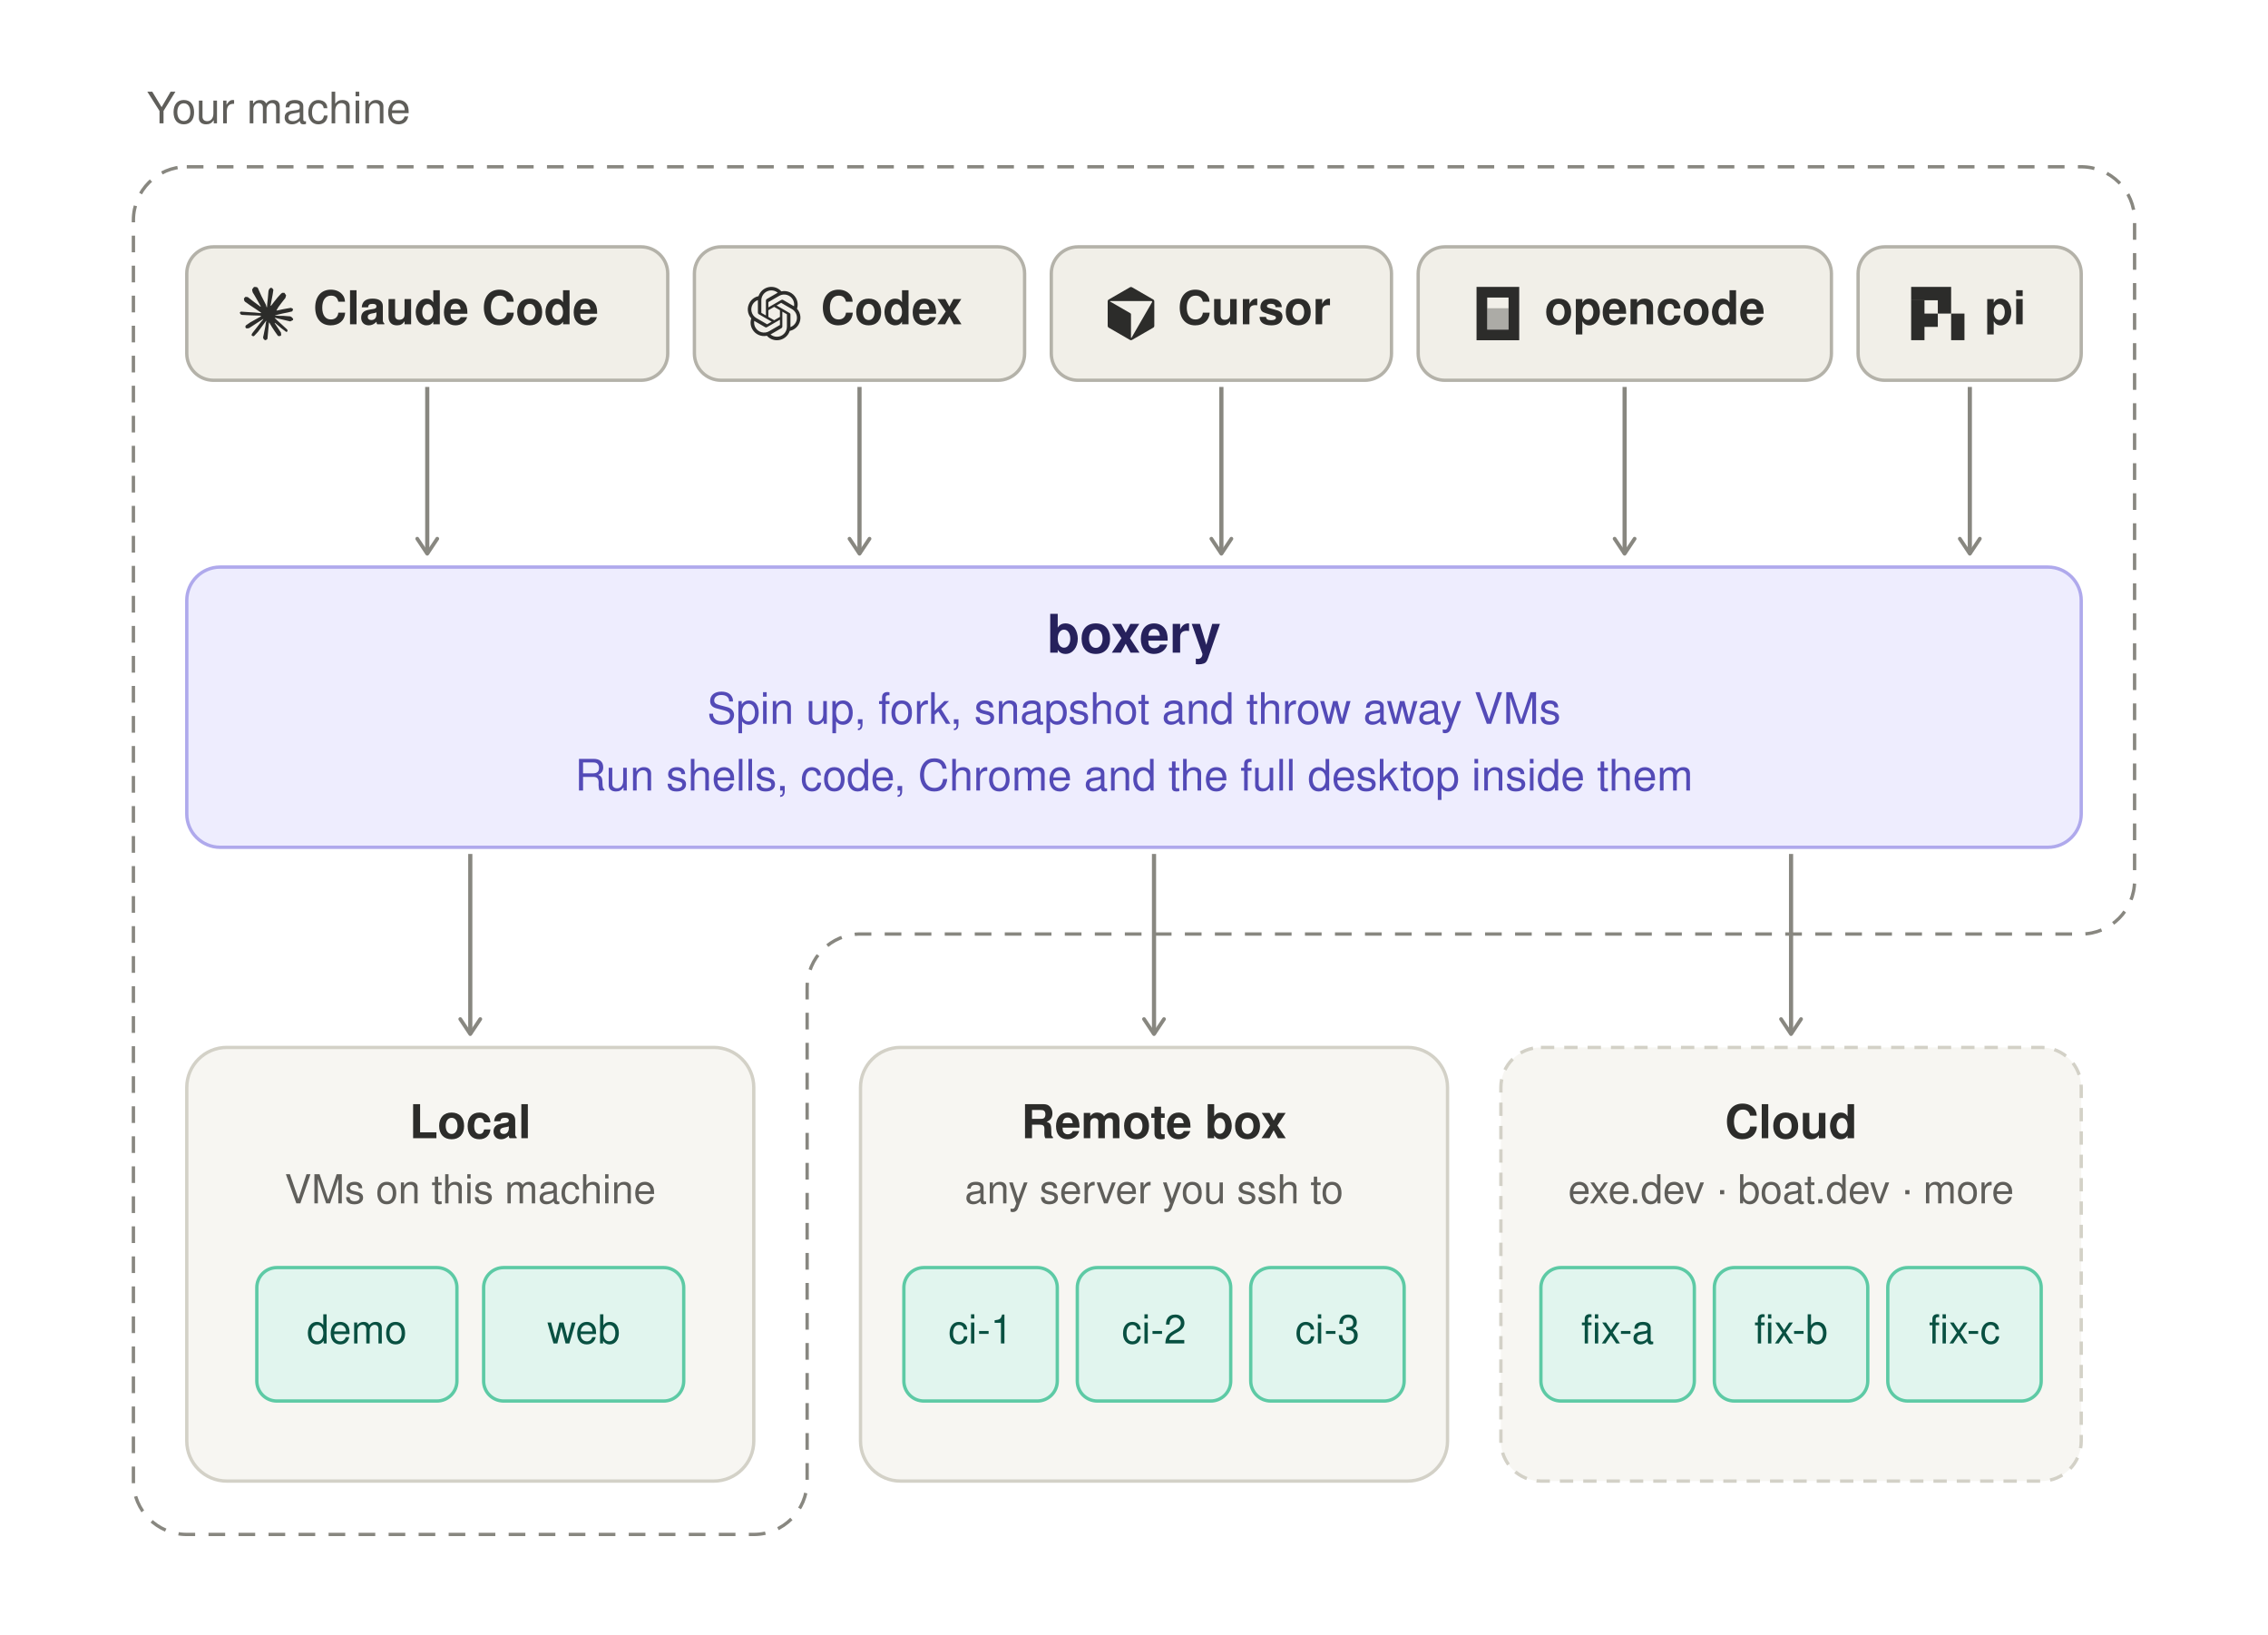
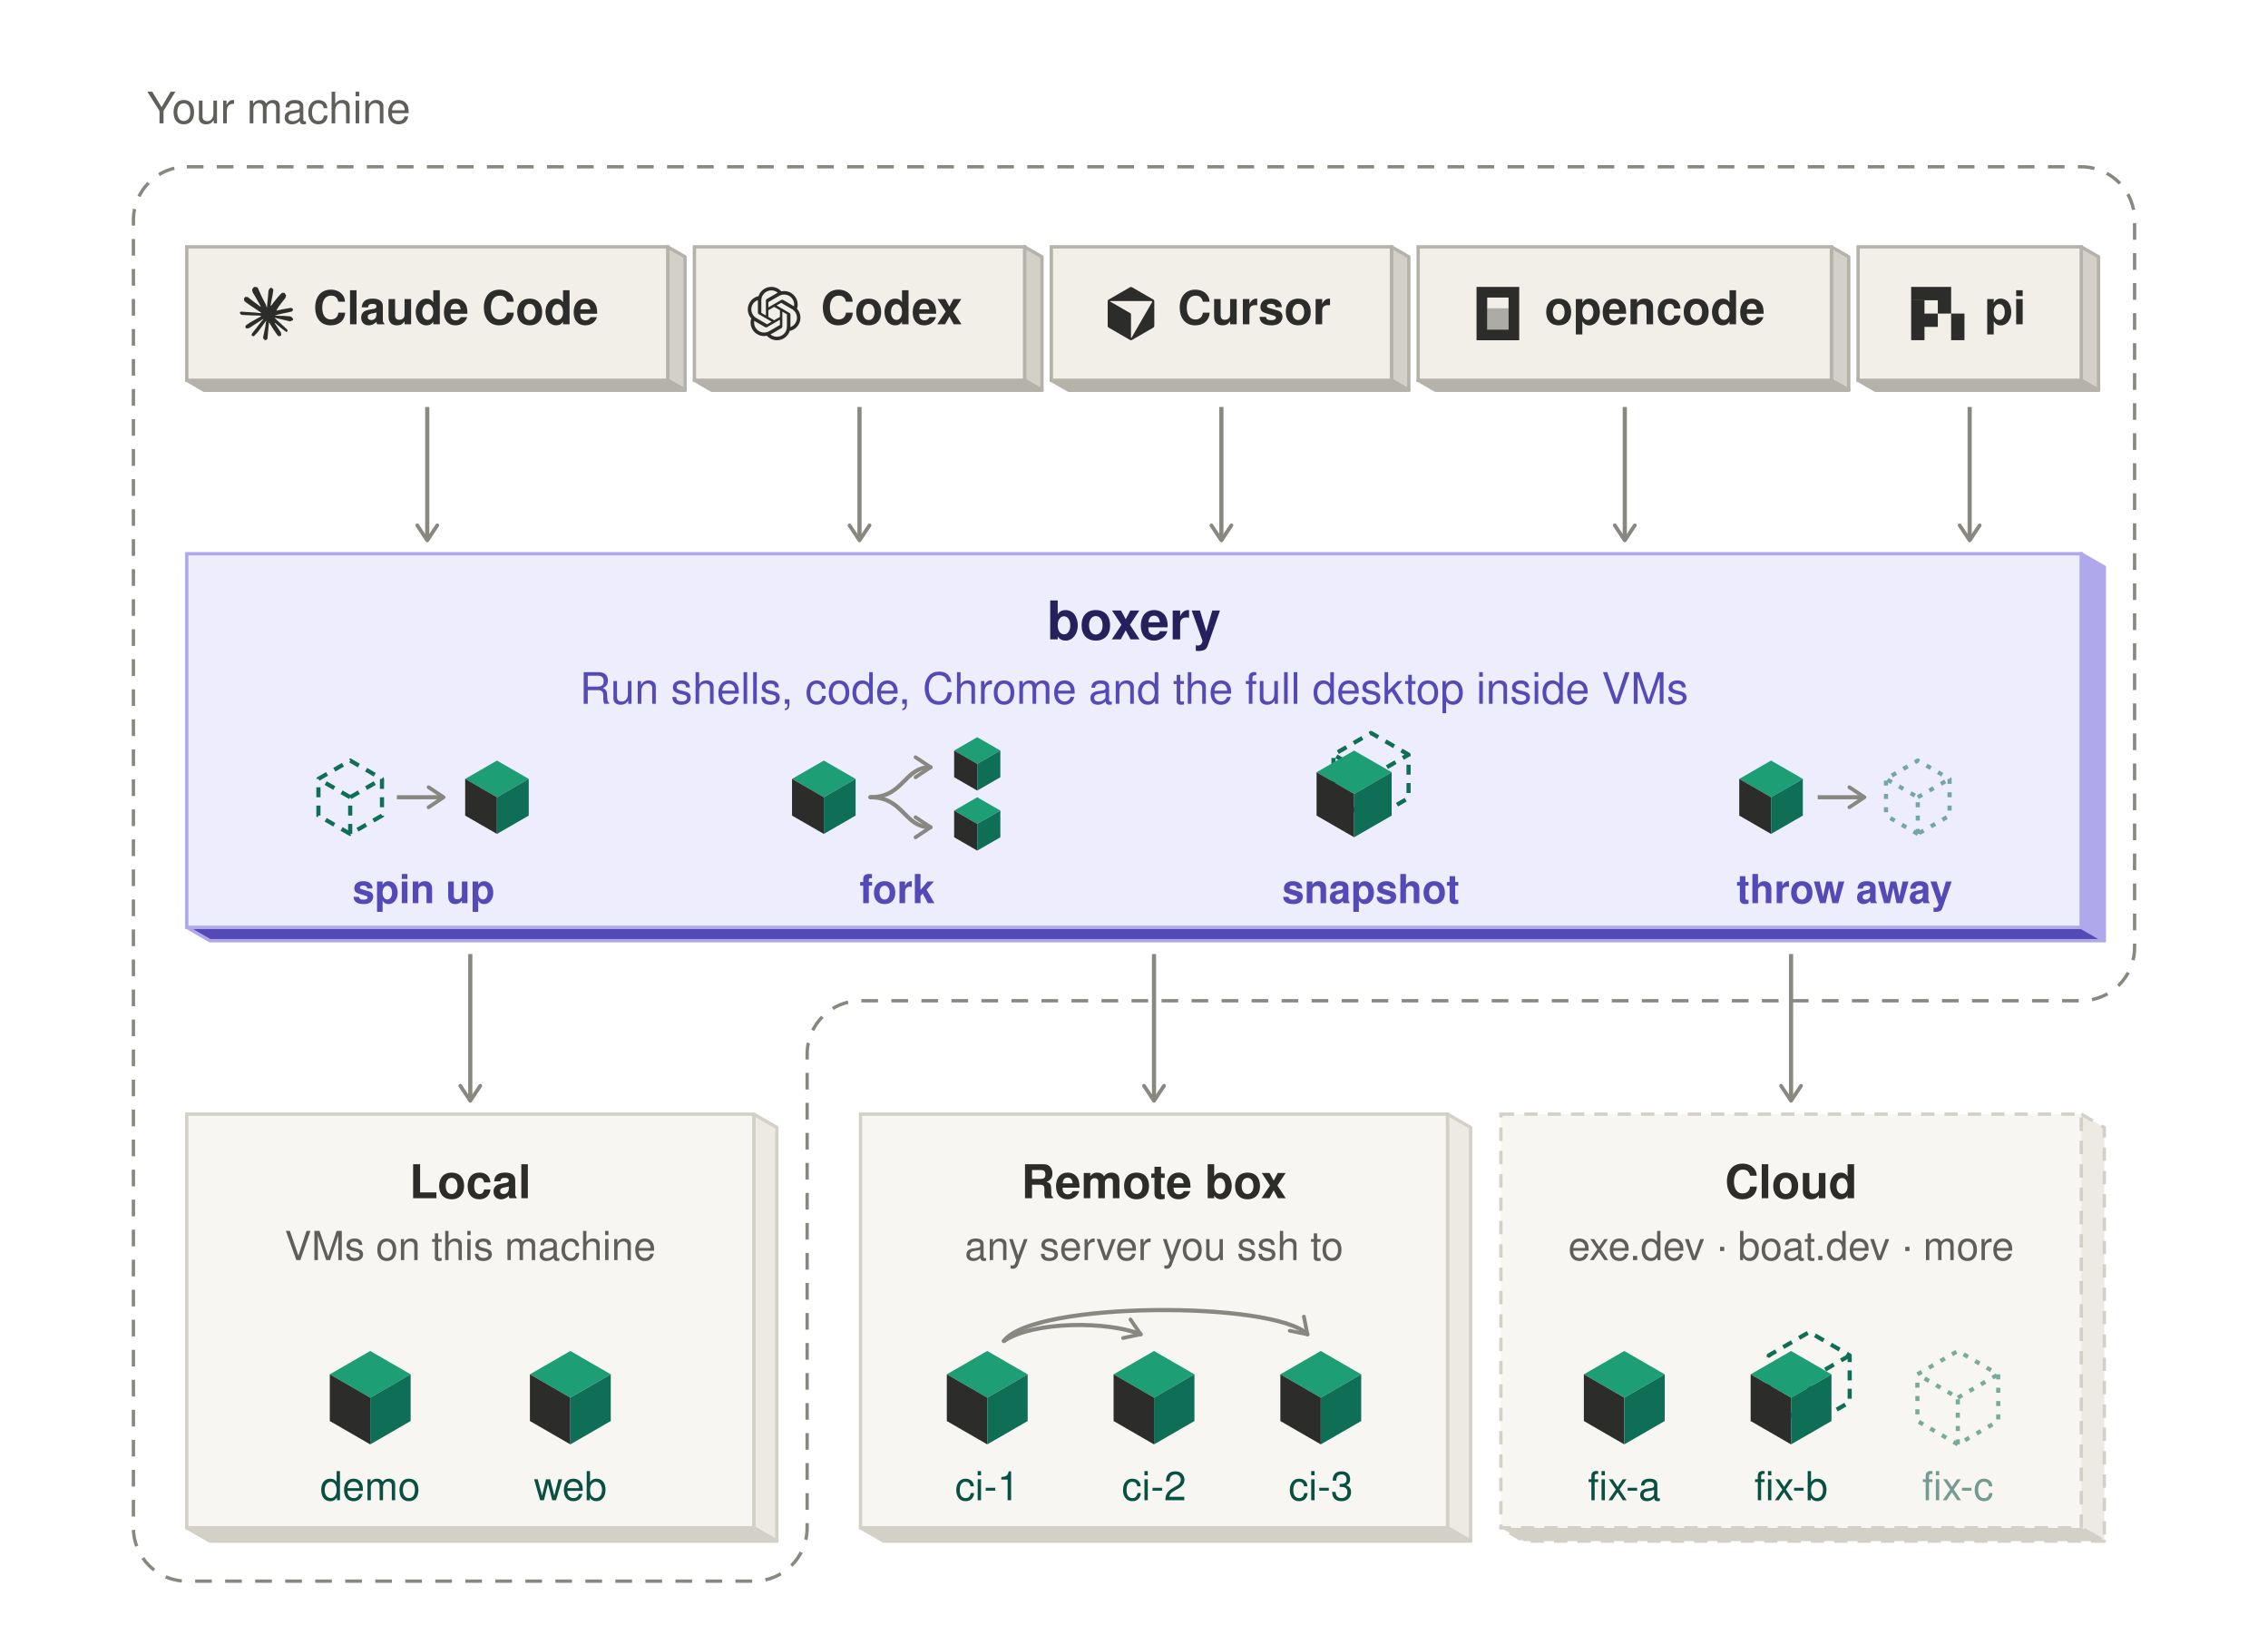
<svg xmlns="http://www.w3.org/2000/svg" viewBox="0 0 680 490" width="680" height="490" role="img" aria-labelledby="t d">
  <defs>
    <marker id="arrow" viewBox="0 0 10 10" refX="8" refY="5" markerWidth="6" markerHeight="6" orient="auto-start-reverse">
      <path d="M2 1L8 5L2 9" fill="none" stroke="#888780" stroke-width="1.5" stroke-linecap="round" stroke-linejoin="round" />
    </marker>
  </defs>
  <g font-family="-apple-system, BlinkMacSystemFont, 'Segoe UI', Helvetica, Arial, sans-serif" text-anchor="middle" dominant-baseline="central">
-     <text x="44" y="34" text-anchor="start" font-size="13" fill="#5F5E5A">Your machine</text>
-     <path d="M56 50 H624 A16 16 0 0 1 640 66 V264 A16 16 0 0 1 624 280 H258 A16 16 0 0 0 242 296 V444 A16 16 0 0 1 226 460 H56 A16 16 0 0 1 40 444 V66 A16 16 0 0 1 56 50 Z" fill="none" stroke="#888780" stroke-width="1" stroke-dasharray="5 4" />
-     <rect x="56" y="74" width="144.2" height="40" rx="8" fill="#F1EFE8" stroke="#B4B2A9" />
-     <svg x="71.9" y="86.0" width="16" height="16" viewBox="0 0 24 24" fill="#2C2C2A">
+     <text x="44" y="34" font-size="13" text-anchor="start" fill="#5F5E5A">Your machine</text>
+     <path d="M56 50 H624 A16 16 0 0 1 640 66 V284 A16 16 0 0 1 624 300 H258 A16 16 0 0 0 242 316 V458 A16 16 0 0 1 226 474 H56 A16 16 0 0 1 40 458 V66 A16 16 0 0 1 56 50 Z" fill="none" stroke="#888780" stroke-width="1" stroke-dasharray="5 4" />
+     <polygon points="200.20,74.00 205.40,77.00 205.40,117.00 200.20,114.00" fill="#D3D1C7" stroke="#B4B2A9" stroke-width="1" stroke-linejoin="round" />
+     <polygon points="56.00,114.00 200.20,114.00 205.40,117.00 61.20,117.00" fill="#B4B2A9" stroke="#B4B2A9" stroke-width="1" stroke-linejoin="round" />
+     <rect x="56" y="74" width="144.2" height="40" fill="#F1EFE8" stroke="#B4B2A9" />
+     <svg x="71.9" y="86" width="16" height="16" viewBox="0 0 24 24" fill="#2C2C2A">
      <path d="m4.714 15.956 4.717-2.647.079-.231-.079-.128h-.231l-.789-.049-2.696-.073-2.337-.097-2.265-.121-.571-.121-.534-.704.055-.352.48-.322.686.061 1.518.103 2.277.158 1.651.097 2.447.255h.389l.055-.158-.134-.097-.103-.097L6.973 9.836l-2.55-1.688-1.336-.971-.723-.492-.364-.461-.158-1.008.656-.723.88.061.225.061.892.686 1.906 1.475 2.489 1.834.364.303.146-.103.018-.073-.164-.273-1.354-2.447-1.445-2.489-.643-1.032-.17-.619c-.061-.255-.103-.467-.103-.729L6.287.134 6.7 0l.996.134.419.364.619 1.415 1.002 2.228 1.554 3.03.455.898.243.832.091.255h.158v-.146l.128-1.706.237-2.095.231-2.696.079-.759.376-.911.747-.492.583.279.48.686-.067.443-.285 1.852-.559 2.902-.364 1.943h.212l.243-.243.984-1.305 1.651-2.064.729-.82.85-.905.546-.431h1.032l.759 1.129-.34 1.166-1.062 1.348-.88 1.141-1.263 1.7-.789 1.36.073.109.188-.018 2.853-.607 1.542-.279 1.84-.316.832.389.091.395-.328.807-1.967.486-2.307.461-3.436.814-.043.03.049.061 1.548.146.662.036h1.621l3.018.225.789.522.474.638-.079.486-1.214.619-1.639-.389-3.825-.911-1.311-.328h-.182v.109l1.093 1.069 2.003 1.809 2.507 2.331.128.577-.322.455-.34-.049-2.204-1.657-.85-.747-1.925-1.621h-.128v.17l.443.65 2.344 3.521.121 1.081-.17.352-.607.212-.668-.121-1.372-1.925L14.38 17.959l-1.141-1.943-.14.079-.674 7.255-.316.37-.729.279-.607-.461-.322-.747.322-1.475.389-1.925.316-1.53.285-1.9.17-.631-.012-.043-.14.018-1.433 1.967-2.18 2.945-1.724 1.846-.413.164-.716-.37.067-.662.401-.589 2.386-3.036 1.439-1.882.929-1.087-.006-.158h-.055l-6.338 4.116-1.129.146-.486-.455.061-.747.231-.243 1.906-1.311Z" />
    </svg>
-     <text x="93.9" y="94" text-anchor="start" font-size="14" font-weight="600" fill="#2C2C2A">Claude Code</text>
-     <line x1="128.1" y1="116" x2="128.1" y2="166" stroke="#888780" stroke-width="1.25" marker-end="url(#arrow)" />
-     <rect x="208.2" y="74" width="99" height="40" rx="8" fill="#F1EFE8" stroke="#B4B2A9" />
-     <svg x="224.1" y="86.0" width="16" height="16" viewBox="0 0 24 24" fill="#2C2C2A">
+     <text x="93.9" y="94" font-size="14" font-weight="600" text-anchor="start" fill="#2C2C2A">Claude Code</text>
+     <line x1="128.1" y1="122" x2="128.1" y2="162" stroke="#888780" stroke-width="1.25" marker-end="url(#arrow)" />
+     <polygon points="307.20,74.00 312.40,77.00 312.40,117.00 307.20,114.00" fill="#D3D1C7" stroke="#B4B2A9" stroke-width="1" stroke-linejoin="round" />
+     <polygon points="208.20,114.00 307.20,114.00 312.40,117.00 213.40,117.00" fill="#B4B2A9" stroke="#B4B2A9" stroke-width="1" stroke-linejoin="round" />
+     <rect x="208.2" y="74" width="99" height="40" fill="#F1EFE8" stroke="#B4B2A9" />
+     <svg x="224.1" y="86" width="16" height="16" viewBox="0 0 24 24" fill="#2C2C2A">
      <path d="M22.282 9.821a5.985 5.985 0 0 0-.516-4.911 6.046 6.046 0 0 0-6.51-2.9A6.065 6.065 0 0 0 4.981 4.182a5.985 5.985 0 0 0-3.998 2.9 6.046 6.046 0 0 0 .743 7.097 5.98 5.98 0 0 0 .511 4.911 6.051 6.051 0 0 0 6.515 2.9A5.985 5.985 0 0 0 13.26 24a6.056 6.056 0 0 0 5.772-4.206 5.989 5.989 0 0 0 3.998-2.9 6.056 6.056 0 0 0-.748-7.073zm-9.022 12.608a4.476 4.476 0 0 1-2.876-1.041l.142-.08 4.778-2.758a.795.795 0 0 0 .393-.681v-6.737l2.02 1.169a.071.071 0 0 1 .038.052v5.583a4.504 4.504 0 0 1-4.495 4.494zm-9.661-4.125a4.471 4.471 0 0 1-.535-3.014l.142.085 4.783 2.758a.771.771 0 0 0 .781 0l5.843-3.369v2.332a.08.08 0 0 1-.033.061L9.74 19.95a4.499 4.499 0 0 1-6.141-1.646zM2.341 7.896a4.485 4.485 0 0 1 2.365-1.973V11.6a.766.766 0 0 0 .388.676l5.814 3.354-2.02 1.169a.076.076 0 0 1-.071 0l-4.83-2.787A4.504 4.504 0 0 1 2.341 7.872zm16.596 3.856L13.104 8.364 15.119 7.2a.076.076 0 0 1 .071 0l4.83 2.791a4.494 4.494 0 0 1-.676 8.104v-5.677a.79.79 0 0 0-.407-.667zm2.011-3.023l-.142-.085-4.774-2.782a.776.776 0 0 0-.785 0L9.409 9.23V6.897a.066.066 0 0 1 .028-.061l4.83-2.787a4.499 4.499 0 0 1 6.68 4.66zM8.306 12.863l-2.02-1.164a.08.08 0 0 1-.038-.057V6.074a4.499 4.499 0 0 1 7.376-3.454l-.142.081L8.704 5.459a.795.795 0 0 0-.393.681zm1.098-2.365l2.602-1.5 2.607 1.5v2.999l-2.597 1.5-2.607-1.5Z" />
    </svg>
-     <text x="246.1" y="94" text-anchor="start" font-size="14" font-weight="600" fill="#2C2C2A">Codex</text>
-     <line x1="257.7" y1="116" x2="257.7" y2="166" stroke="#888780" stroke-width="1.25" marker-end="url(#arrow)" />
-     <rect x="315.2" y="74" width="102" height="40" rx="8" fill="#F1EFE8" stroke="#B4B2A9" />
-     <svg x="331.1" y="86.0" width="16" height="16" viewBox="88 66 336 380" fill="#2C2C2A">
+     <text x="246.1" y="94" font-size="14" font-weight="600" text-anchor="start" fill="#2C2C2A">Codex</text>
+     <line x1="257.7" y1="122" x2="257.7" y2="162" stroke="#888780" stroke-width="1.25" marker-end="url(#arrow)" />
+     <polygon points="417.20,74.00 422.40,77.00 422.40,117.00 417.20,114.00" fill="#D3D1C7" stroke="#B4B2A9" stroke-width="1" stroke-linejoin="round" />
+     <polygon points="315.20,114.00 417.20,114.00 422.40,117.00 320.40,117.00" fill="#B4B2A9" stroke="#B4B2A9" stroke-width="1" stroke-linejoin="round" />
+     <rect x="315.2" y="74" width="102" height="40" fill="#F1EFE8" stroke="#B4B2A9" />
+     <svg x="331.1" y="86" width="16" height="16" viewBox="88 66 336 380" fill="#2C2C2A">
      <path fill-rule="evenodd" d="m415.348 156.575-151.504-87.47c-4.865-2.809-10.868-2.809-15.733 0l-151.496 87.47c-4.09 2.361-6.615 6.728-6.615 11.458v176.383c0 4.73 2.525 9.097 6.615 11.459l151.503 87.469c4.865 2.81 10.868 2.81 15.733 0l151.504-87.469c4.09-2.362 6.615-6.729 6.615-11.459v-176.383c0-4.73-2.525-9.097-6.615-11.458zm-9.517 18.528-146.254 253.319c-.989 1.707-3.599 1.01-3.599-.967v-165.871c0-3.314-1.771-6.38-4.645-8.044l-143.644-82.932c-1.707-.989-1.01-3.599.967-3.599h292.51c4.153 0 6.749 4.502 4.672 8.101h-.007z" />
    </svg>
-     <text x="353.1" y="94" text-anchor="start" font-size="14" font-weight="600" fill="#2C2C2A">Cursor</text>
-     <line x1="366.2" y1="116" x2="366.2" y2="166" stroke="#888780" stroke-width="1.25" marker-end="url(#arrow)" />
-     <rect x="425.2" y="74" width="123.9" height="40" rx="8" fill="#F1EFE8" stroke="#B4B2A9" />
-     <svg x="441.1" y="86.0" width="16" height="16" viewBox="0 6 24 30" fill="#2C2C2A">
+     <text x="353.1" y="94" font-size="14" font-weight="600" text-anchor="start" fill="#2C2C2A">Cursor</text>
+     <line x1="366.2" y1="122" x2="366.2" y2="162" stroke="#888780" stroke-width="1.25" marker-end="url(#arrow)" />
+     <polygon points="549.10,74.00 554.30,77.00 554.30,117.00 549.10,114.00" fill="#D3D1C7" stroke="#B4B2A9" stroke-width="1" stroke-linejoin="round" />
+     <polygon points="425.20,114.00 549.10,114.00 554.30,117.00 430.40,117.00" fill="#B4B2A9" stroke="#B4B2A9" stroke-width="1" stroke-linejoin="round" />
+     <rect x="425.2" y="74" width="123.9" height="40" fill="#F1EFE8" stroke="#B4B2A9" />
+     <svg x="441.1" y="86" width="16" height="16" viewBox="0 6 24 30" fill="#2C2C2A">
      <path d="M18 30H6V18H18V30Z" opacity="0.35" />
      <path d="M18 12H6V30H18V12ZM24 36H0V6H24V36Z" />
    </svg>
-     <text x="463.1" y="94" text-anchor="start" font-size="14" font-weight="600" fill="#2C2C2A">opencode</text>
-     <line x1="487.1" y1="116" x2="487.1" y2="166" stroke="#888780" stroke-width="1.25" marker-end="url(#arrow)" />
-     <rect x="557.1" y="74" width="66.9" height="40" rx="8" fill="#F1EFE8" stroke="#B4B2A9" />
-     <svg x="573" y="86.0" width="16" height="16" viewBox="165 165 470 470" fill="#2C2C2A">
+     <text x="463.1" y="94" font-size="14" font-weight="600" text-anchor="start" fill="#2C2C2A">opencode</text>
+     <line x1="487.15" y1="122" x2="487.15" y2="162" stroke="#888780" stroke-width="1.25" marker-end="url(#arrow)" />
+     <polygon points="624.00,74.00 629.20,77.00 629.20,117.00 624.00,114.00" fill="#D3D1C7" stroke="#B4B2A9" stroke-width="1" stroke-linejoin="round" />
+     <polygon points="557.10,114.00 624.00,114.00 629.20,117.00 562.30,117.00" fill="#B4B2A9" stroke="#B4B2A9" stroke-width="1" stroke-linejoin="round" />
+     <rect x="557.1" y="74" width="66.9" height="40" fill="#F1EFE8" stroke="#B4B2A9" />
+     <svg x="573" y="86" width="16" height="16" viewBox="165 165 470 470" fill="#2C2C2A">
      <path d="M165.29 165.29H517.36V400H400V282.65H165.29Z" />
      <path d="M165.29 282.65H282.65V400H400V517.36H282.65V634.72H165.29Z" />
      <path d="M517.36 400H634.72V634.72H517.36Z" />
    </svg>
-     <text x="595" y="94" text-anchor="start" font-size="14" font-weight="600" fill="#2C2C2A">pi</text>
-     <line x1="590.6" y1="116" x2="590.6" y2="166" stroke="#888780" stroke-width="1.25" marker-end="url(#arrow)" />
-     <rect x="56" y="170" width="568" height="84" rx="10" fill="#EEEDFE" stroke="#AFA9EC" />
-     <text x="340" y="192" font-size="16" font-weight="600" fill="#26215C">boxery</text>
-     <text x="340" y="214" font-size="13" fill="#534AB7">Spin up, fork, snapshot and throw away VMs</text>
-     <text x="340" y="234" font-size="13" fill="#534AB7">Run shells, code, Chrome and the full desktop inside them</text>
-     <line x1="141" y1="256" x2="141" y2="310" stroke="#888780" stroke-width="1.25" marker-end="url(#arrow)" />
-     <rect x="56" y="314" width="170" height="130" rx="12" fill="#F7F6F2" stroke="#D3D1C7" />
-     <text x="141" y="338" font-size="14" font-weight="600" fill="#2C2C2A">Local</text>
-     <text x="141" y="358" font-size="12" fill="#5F5E5A">VMs on this machine</text>
-     <rect x="77" y="380" width="60" height="40" rx="6" fill="#E1F5EE" stroke="#5DCAA5" />
-     <text x="107" y="400" font-size="12" fill="#085041">demo</text>
-     <rect x="145" y="380" width="60" height="40" rx="6" fill="#E1F5EE" stroke="#5DCAA5" />
-     <text x="175" y="400" font-size="12" fill="#085041">web</text>
-     <line x1="346" y1="256" x2="346" y2="310" stroke="#888780" stroke-width="1.25" marker-end="url(#arrow)" />
-     <rect x="258" y="314" width="176" height="130" rx="12" fill="#F7F6F2" stroke="#D3D1C7" />
-     <text x="346" y="338" font-size="14" font-weight="600" fill="#2C2C2A">Remote box</text>
-     <text x="346" y="358" font-size="12" fill="#5F5E5A">any server you ssh to</text>
-     <rect x="271" y="380" width="46" height="40" rx="6" fill="#E1F5EE" stroke="#5DCAA5" />
-     <text x="294" y="400" font-size="12" fill="#085041">ci-1</text>
-     <rect x="323" y="380" width="46" height="40" rx="6" fill="#E1F5EE" stroke="#5DCAA5" />
-     <text x="346" y="400" font-size="12" fill="#085041">ci-2</text>
-     <rect x="375" y="380" width="46" height="40" rx="6" fill="#E1F5EE" stroke="#5DCAA5" />
-     <text x="398" y="400" font-size="12" fill="#085041">ci-3</text>
-     <line x1="537" y1="256" x2="537" y2="310" stroke="#888780" stroke-width="1.25" marker-end="url(#arrow)" />
-     <rect x="450" y="314" width="174" height="130" rx="12" fill="#F7F6F2" stroke="#D3D1C7" stroke-dasharray="4 3" />
-     <text x="537" y="338" font-size="14" font-weight="600" fill="#2C2C2A">Cloud</text>
-     <text x="537" y="358" font-size="12" fill="#5F5E5A">exe.dev · boat.dev · more</text>
-     <rect x="462" y="380" width="46" height="40" rx="6" fill="#E1F5EE" stroke="#5DCAA5" />
-     <text x="485" y="400" font-size="12" fill="#085041">fix-a</text>
-     <rect x="514" y="380" width="46" height="40" rx="6" fill="#E1F5EE" stroke="#5DCAA5" />
-     <text x="537" y="400" font-size="12" fill="#085041">fix-b</text>
-     <rect x="566" y="380" width="46" height="40" rx="6" fill="#E1F5EE" stroke="#5DCAA5" />
-     <text x="589" y="400" font-size="12" fill="#085041">fix-c</text>
+     <text x="595" y="94" font-size="14" font-weight="600" text-anchor="start" fill="#2C2C2A">pi</text>
+     <line x1="590.55" y1="122" x2="590.55" y2="162" stroke="#888780" stroke-width="1.25" marker-end="url(#arrow)" />
+     <polygon points="624.00,166.00 630.93,170.00 630.93,282.00 624.00,278.00" fill="#AFA9EC" stroke="#AFA9EC" stroke-width="1" stroke-linejoin="round" />
+     <polygon points="56.00,278.00 624.00,278.00 630.93,282.00 62.93,282.00" fill="#534AB7" stroke="#AFA9EC" stroke-width="1" stroke-linejoin="round" />
+     <rect x="56" y="166" width="568" height="112" fill="#EEEDFE" stroke="#AFA9EC" />
+     <text x="340" y="188" font-size="16" font-weight="600" fill="#26215C">boxery</text>
+     <text x="340" y="208" font-size="13" fill="#534AB7">Run shells, code, Chrome and the full desktop inside VMs</text>
+     <g fill="none" stroke="#0F6E56" stroke-width="1.25" stroke-linejoin="round" stroke-dasharray="3 2.5">
+       <polygon points="105.00,250.00 95.47,244.50 95.47,233.50 105.00,228.00 114.53,233.50 114.53,244.50" />
+       <path d="M105.00 250.00 V239.00 L95.47 233.50 M105.00 239.00 L114.53 233.50" />
+     </g>
+     <line x1="119" y1="239" x2="133" y2="239" stroke="#888780" stroke-width="1.25" marker-end="url(#arrow)" />
+     <polygon points="149.00,239.00 158.53,233.50 149.00,228.00 139.47,233.50" fill="#1D9E75" />
+     <polygon points="149.00,250.00 139.47,244.50 139.47,233.50 149.00,239.00" fill="#2C2C2A" />
+     <polygon points="149.00,250.00 158.53,244.50 158.53,233.50 149.00,239.00" fill="#0F6E56" />
+     <text x="127" y="268" font-size="12" font-weight="600" fill="#534AB7">spin up</text>
+     <polygon points="247.00,239.00 256.53,233.50 247.00,228.00 237.47,233.50" fill="#1D9E75" />
+     <polygon points="247.00,250.00 237.47,244.50 237.47,233.50 247.00,239.00" fill="#2C2C2A" />
+     <polygon points="247.00,250.00 256.53,244.50 256.53,233.50 247.00,239.00" fill="#0F6E56" />
+     <path d="M261.0 239 C271.0 239 271.0 230 279.0 230" fill="none" stroke="#888780" stroke-width="1.25" stroke-linecap="round" marker-end="url(#arrow)" />
+     <path d="M261.0 239 C271.0 239 271.0 248 279.0 248" fill="none" stroke="#888780" stroke-width="1.25" stroke-linecap="round" marker-end="url(#arrow)" />
+     <polygon points="293.00,229.00 299.93,225.00 293.00,221.00 286.07,225.00" fill="#1D9E75" />
+     <polygon points="293.00,237.00 286.07,233.00 286.07,225.00 293.00,229.00" fill="#2C2C2A" />
+     <polygon points="293.00,237.00 299.93,233.00 299.93,225.00 293.00,229.00" fill="#0F6E56" />
+     <polygon points="293.00,247.00 299.93,243.00 293.00,239.00 286.07,243.00" fill="#1D9E75" />
+     <polygon points="293.00,255.00 286.07,251.00 286.07,243.00 293.00,247.00" fill="#2C2C2A" />
+     <polygon points="293.00,255.00 299.93,251.00 299.93,243.00 293.00,247.00" fill="#0F6E56" />
+     <text x="269" y="268" font-size="12" font-weight="600" fill="#534AB7">fork</text>
+     <g fill="none" stroke="#0F6E56" stroke-width="1.25" stroke-linejoin="round" stroke-dasharray="3 2.5">
+       <polygon points="411.07,245.73 399.81,239.23 399.81,226.23 411.07,219.73 422.32,226.23 422.32,239.23" />
+       <path d="M411.07 245.73 V232.73 L399.81 226.23 M411.07 232.73 L422.32 226.23" />
+     </g>
+     <polygon points="406.00,238.00 417.26,231.50 406.00,225.00 394.74,231.50" fill="#1D9E75" />
+     <polygon points="406.00,251.00 394.74,244.50 394.74,231.50 406.00,238.00" fill="#2C2C2A" />
+     <polygon points="406.00,251.00 417.26,244.50 417.26,231.50 406.00,238.00" fill="#0F6E56" />
+     <text x="411" y="268" font-size="12" font-weight="600" fill="#534AB7">snapshot</text>
+     <polygon points="531.00,239.00 540.53,233.50 531.00,228.00 521.47,233.50" fill="#1D9E75" />
+     <polygon points="531.00,250.00 521.47,244.50 521.47,233.50 531.00,239.00" fill="#2C2C2A" />
+     <polygon points="531.00,250.00 540.53,244.50 540.53,233.50 531.00,239.00" fill="#0F6E56" />
+     <line x1="545" y1="239" x2="559" y2="239" stroke="#888780" stroke-width="1.25" marker-end="url(#arrow)" />
+     <g fill="none" stroke="#0F6E56" stroke-width="1.25" stroke-linejoin="round" stroke-dasharray="1.5 2.5" opacity="0.55">
+       <polygon points="575.00,250.00 565.47,244.50 565.47,233.50 575.00,228.00 584.53,233.50 584.53,244.50" />
+       <path d="M575.00 250.00 V239.00 L565.47 233.50 M575.00 239.00 L584.53 233.50" />
+     </g>
+     <text x="553" y="268" font-size="12" font-weight="600" fill="#534AB7">throw away</text>
+     <line x1="141" y1="286" x2="141" y2="330" stroke="#888780" stroke-width="1.25" marker-end="url(#arrow)" />
+     <polygon points="226.00,334.00 232.93,338.00 232.93,462.00 226.00,458.00" fill="#ECEAE3" stroke="#D3D1C7" stroke-width="1" stroke-linejoin="round" />
+     <polygon points="56.00,458.00 226.00,458.00 232.93,462.00 62.93,462.00" fill="#D3D1C7" stroke="#D3D1C7" stroke-width="1" stroke-linejoin="round" />
+     <rect x="56" y="334" width="170" height="124" fill="#F7F6F2" stroke="#D3D1C7" />
+     <text x="141" y="356" font-size="14" font-weight="600" fill="#2C2C2A">Local</text>
+     <text x="141" y="375" font-size="12" fill="#5F5E5A">VMs on this machine</text>
+     <polygon points="111.00,419.00 123.12,412.00 111.00,405.00 98.88,412.00" fill="#1D9E75" />
+     <polygon points="111.00,433.00 98.88,426.00 98.88,412.00 111.00,419.00" fill="#2C2C2A" />
+     <polygon points="111.00,433.00 123.12,426.00 123.12,412.00 111.00,419.00" fill="#0F6E56" />
+     <text x="111" y="447" font-size="12" fill="#085041">demo</text>
+     <polygon points="171.00,419.00 183.12,412.00 171.00,405.00 158.88,412.00" fill="#1D9E75" />
+     <polygon points="171.00,433.00 158.88,426.00 158.88,412.00 171.00,419.00" fill="#2C2C2A" />
+     <polygon points="171.00,433.00 183.12,426.00 183.12,412.00 171.00,419.00" fill="#0F6E56" />
+     <text x="171" y="447" font-size="12" fill="#085041">web</text>
+     <line x1="346" y1="286" x2="346" y2="330" stroke="#888780" stroke-width="1.25" marker-end="url(#arrow)" />
+     <polygon points="434.00,334.00 440.93,338.00 440.93,462.00 434.00,458.00" fill="#ECEAE3" stroke="#D3D1C7" stroke-width="1" stroke-linejoin="round" />
+     <polygon points="258.00,458.00 434.00,458.00 440.93,462.00 264.93,462.00" fill="#D3D1C7" stroke="#D3D1C7" stroke-width="1" stroke-linejoin="round" />
+     <rect x="258" y="334" width="176" height="124" fill="#F7F6F2" stroke="#D3D1C7" />
+     <text x="346" y="356" font-size="14" font-weight="600" fill="#2C2C2A">Remote box</text>
+     <text x="346" y="375" font-size="12" fill="#5F5E5A">any server you ssh to</text>
+     <path d="M301.0 402 C310.0 396 332.0 396 342.0 400" fill="none" stroke="#888780" stroke-width="1.25" stroke-linecap="round" marker-end="url(#arrow)" />
+     <path d="M301.0 402 C310.0 390 382.0 390 392.0 400" fill="none" stroke="#888780" stroke-width="1.25" stroke-linecap="round" marker-end="url(#arrow)" />
+     <polygon points="296.00,419.00 308.12,412.00 296.00,405.00 283.88,412.00" fill="#1D9E75" />
+     <polygon points="296.00,433.00 283.88,426.00 283.88,412.00 296.00,419.00" fill="#2C2C2A" />
+     <polygon points="296.00,433.00 308.12,426.00 308.12,412.00 296.00,419.00" fill="#0F6E56" />
+     <text x="296" y="447" font-size="12" fill="#085041">ci-1</text>
+     <polygon points="346.00,419.00 358.12,412.00 346.00,405.00 333.88,412.00" fill="#1D9E75" />
+     <polygon points="346.00,433.00 333.88,426.00 333.88,412.00 346.00,419.00" fill="#2C2C2A" />
+     <polygon points="346.00,433.00 358.12,426.00 358.12,412.00 346.00,419.00" fill="#0F6E56" />
+     <text x="346" y="447" font-size="12" fill="#085041">ci-2</text>
+     <polygon points="396.00,419.00 408.12,412.00 396.00,405.00 383.88,412.00" fill="#1D9E75" />
+     <polygon points="396.00,433.00 383.88,426.00 383.88,412.00 396.00,419.00" fill="#2C2C2A" />
+     <polygon points="396.00,433.00 408.12,426.00 408.12,412.00 396.00,419.00" fill="#0F6E56" />
+     <text x="396" y="447" font-size="12" fill="#085041">ci-3</text>
+     <line x1="537" y1="286" x2="537" y2="330" stroke="#888780" stroke-width="1.25" marker-end="url(#arrow)" />
+     <polygon points="624.00,334.00 630.93,338.00 630.93,462.00 624.00,458.00" fill="#ECEAE3" stroke="#D3D1C7" stroke-width="1" stroke-linejoin="round" stroke-dasharray="4 3" />
+     <polygon points="450.00,458.00 624.00,458.00 630.93,462.00 456.93,462.00" fill="#D3D1C7" stroke="#D3D1C7" stroke-width="1" stroke-linejoin="round" stroke-dasharray="4 3" />
+     <rect x="450" y="334" width="174" height="124" fill="#F7F6F2" stroke="#D3D1C7" stroke-dasharray="4 3" />
+     <text x="537" y="356" font-size="14" font-weight="600" fill="#2C2C2A">Cloud</text>
+     <text x="537" y="375" font-size="12" fill="#5F5E5A">exe.dev · boat.dev · more</text>
+     <polygon points="487.00,419.00 499.12,412.00 487.00,405.00 474.88,412.00" fill="#1D9E75" />
+     <polygon points="487.00,433.00 474.88,426.00 474.88,412.00 487.00,419.00" fill="#2C2C2A" />
+     <polygon points="487.00,433.00 499.12,426.00 499.12,412.00 487.00,419.00" fill="#0F6E56" />
+     <text x="487" y="447" font-size="12" fill="#085041">fix-a</text>
+     <g fill="none" stroke="#0F6E56" stroke-width="1.25" stroke-linejoin="round" stroke-dasharray="3 2.5">
+       <polygon points="542.46,427.33 530.33,420.33 530.33,406.33 542.46,399.33 554.58,406.33 554.58,420.33" />
+       <path d="M542.46 427.33 V413.33 L530.33 406.33 M542.46 413.33 L554.58 406.33" />
+     </g>
+     <polygon points="537.00,419.00 549.12,412.00 537.00,405.00 524.88,412.00" fill="#1D9E75" />
+     <polygon points="537.00,433.00 524.88,426.00 524.88,412.00 537.00,419.00" fill="#2C2C2A" />
+     <polygon points="537.00,433.00 549.12,426.00 549.12,412.00 537.00,419.00" fill="#0F6E56" />
+     <text x="537" y="447" font-size="12" fill="#085041">fix-b</text>
+     <g fill="none" stroke="#0F6E56" stroke-width="1.25" stroke-linejoin="round" stroke-dasharray="1.5 2.5" opacity="0.55">
+       <polygon points="587.00,433.00 574.88,426.00 574.88,412.00 587.00,405.00 599.12,412.00 599.12,426.00" />
+       <path d="M587.00 433.00 V419.00 L574.88 412.00 M587.00 419.00 L599.12 412.00" />
+     </g>
+     <text x="587" y="447" font-size="12" opacity="0.55" fill="#085041">fix-c</text>
  </g>
</svg>
